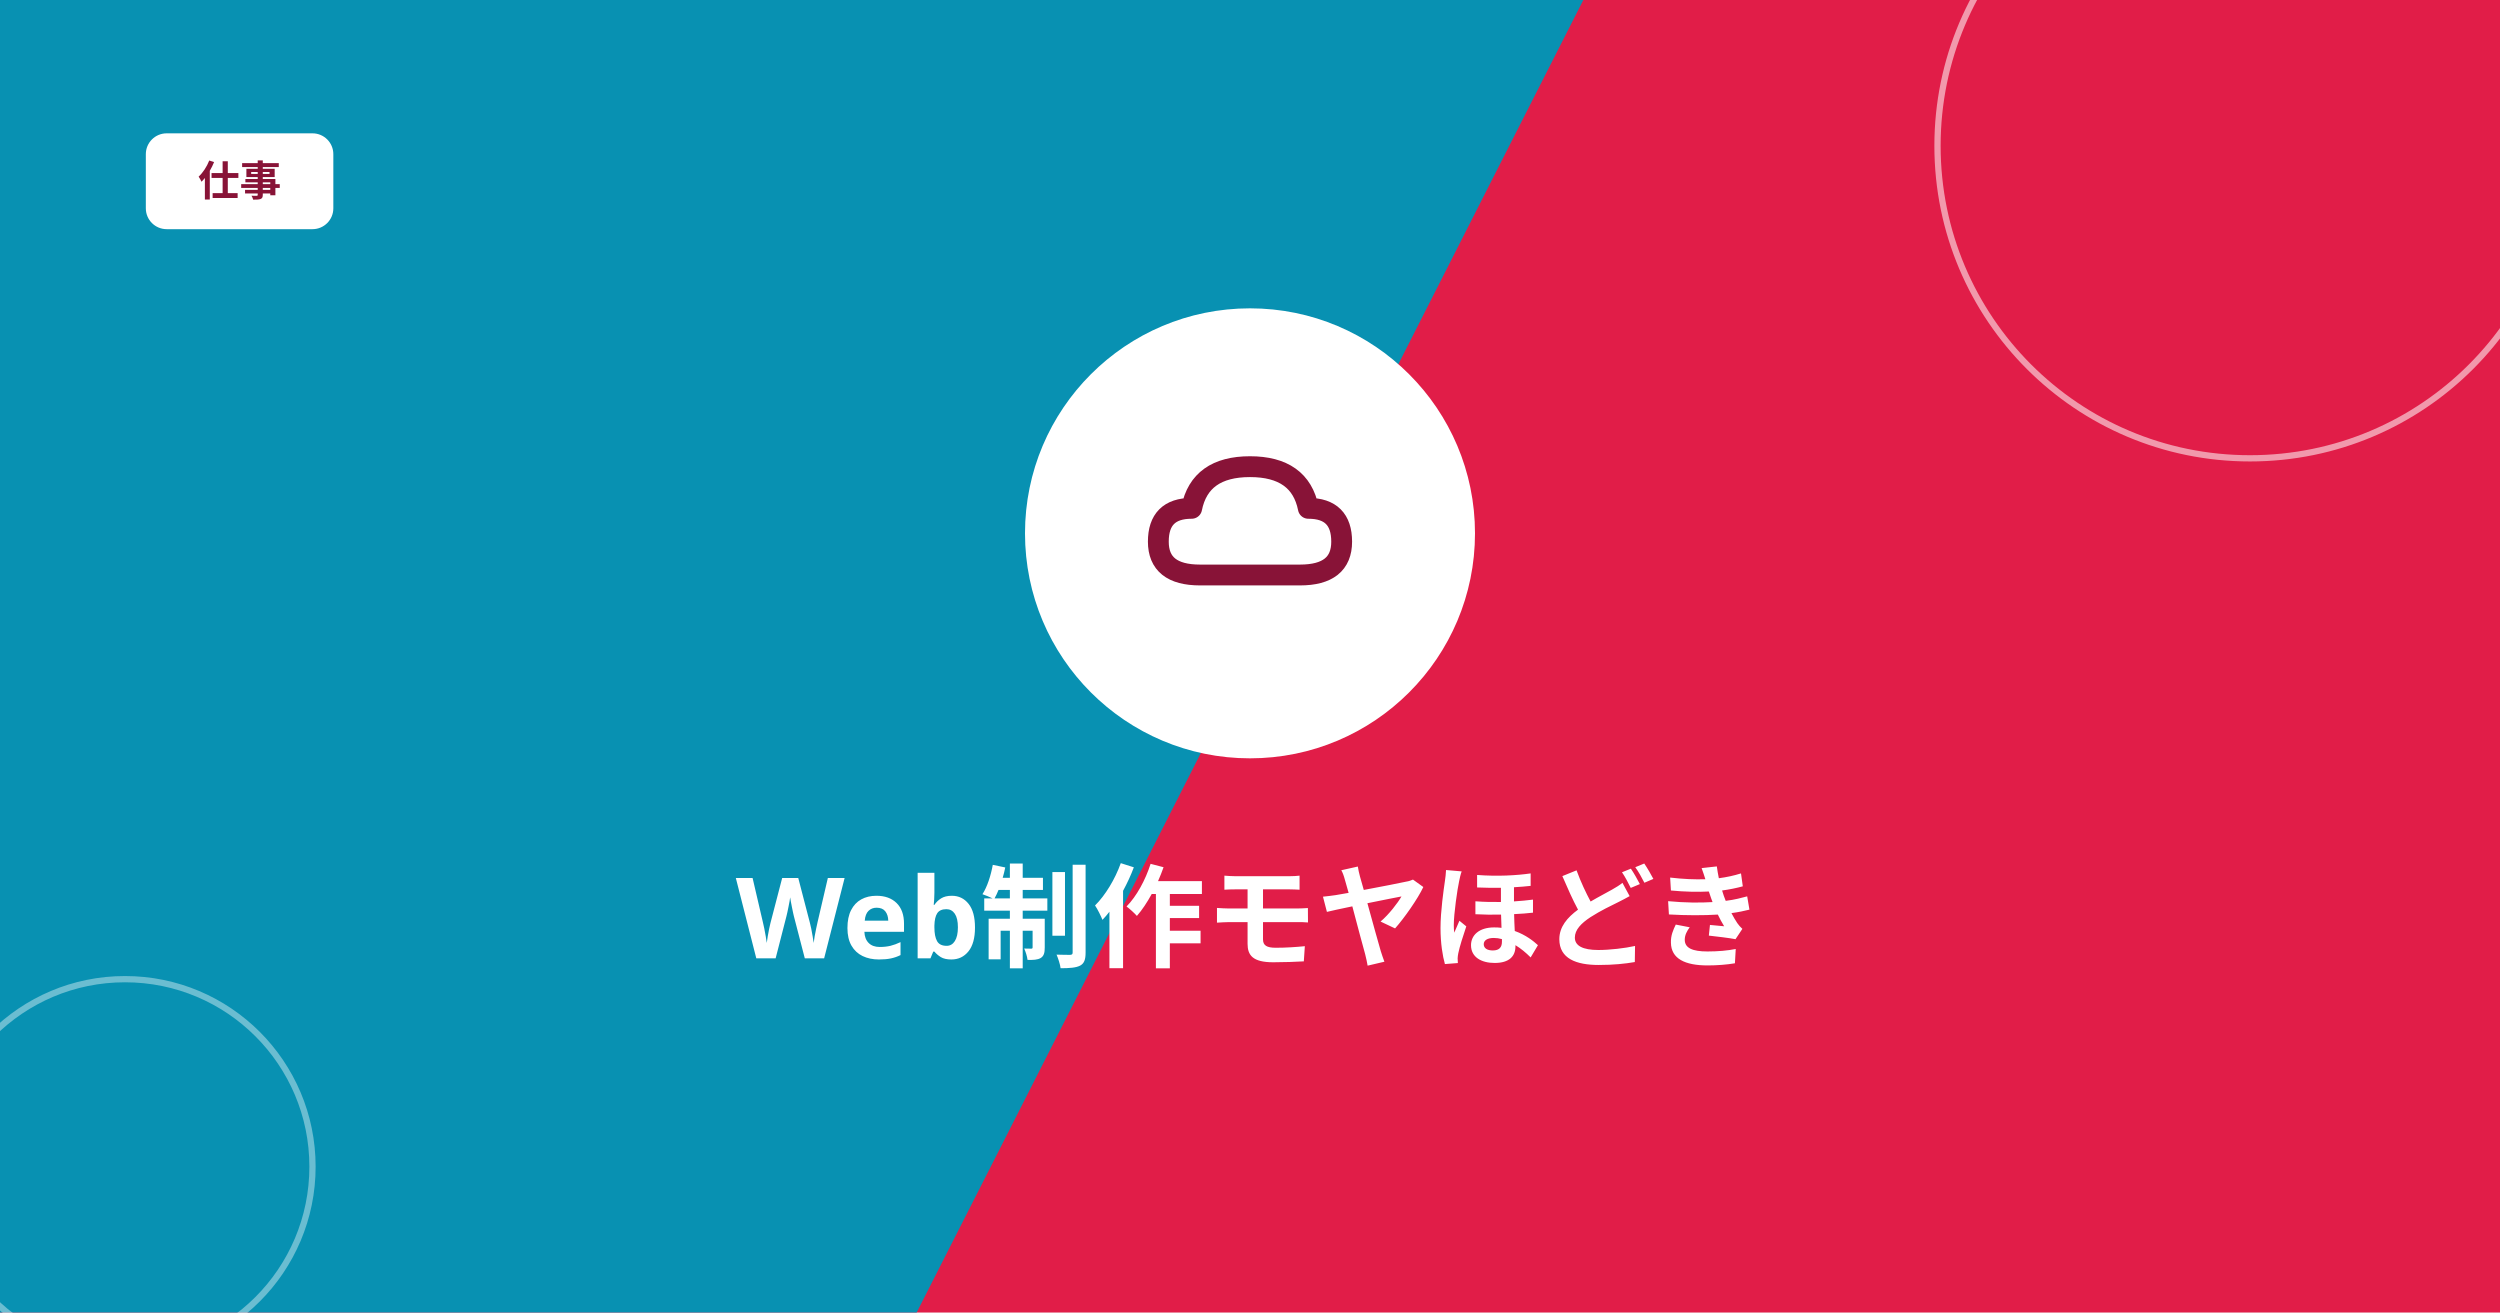
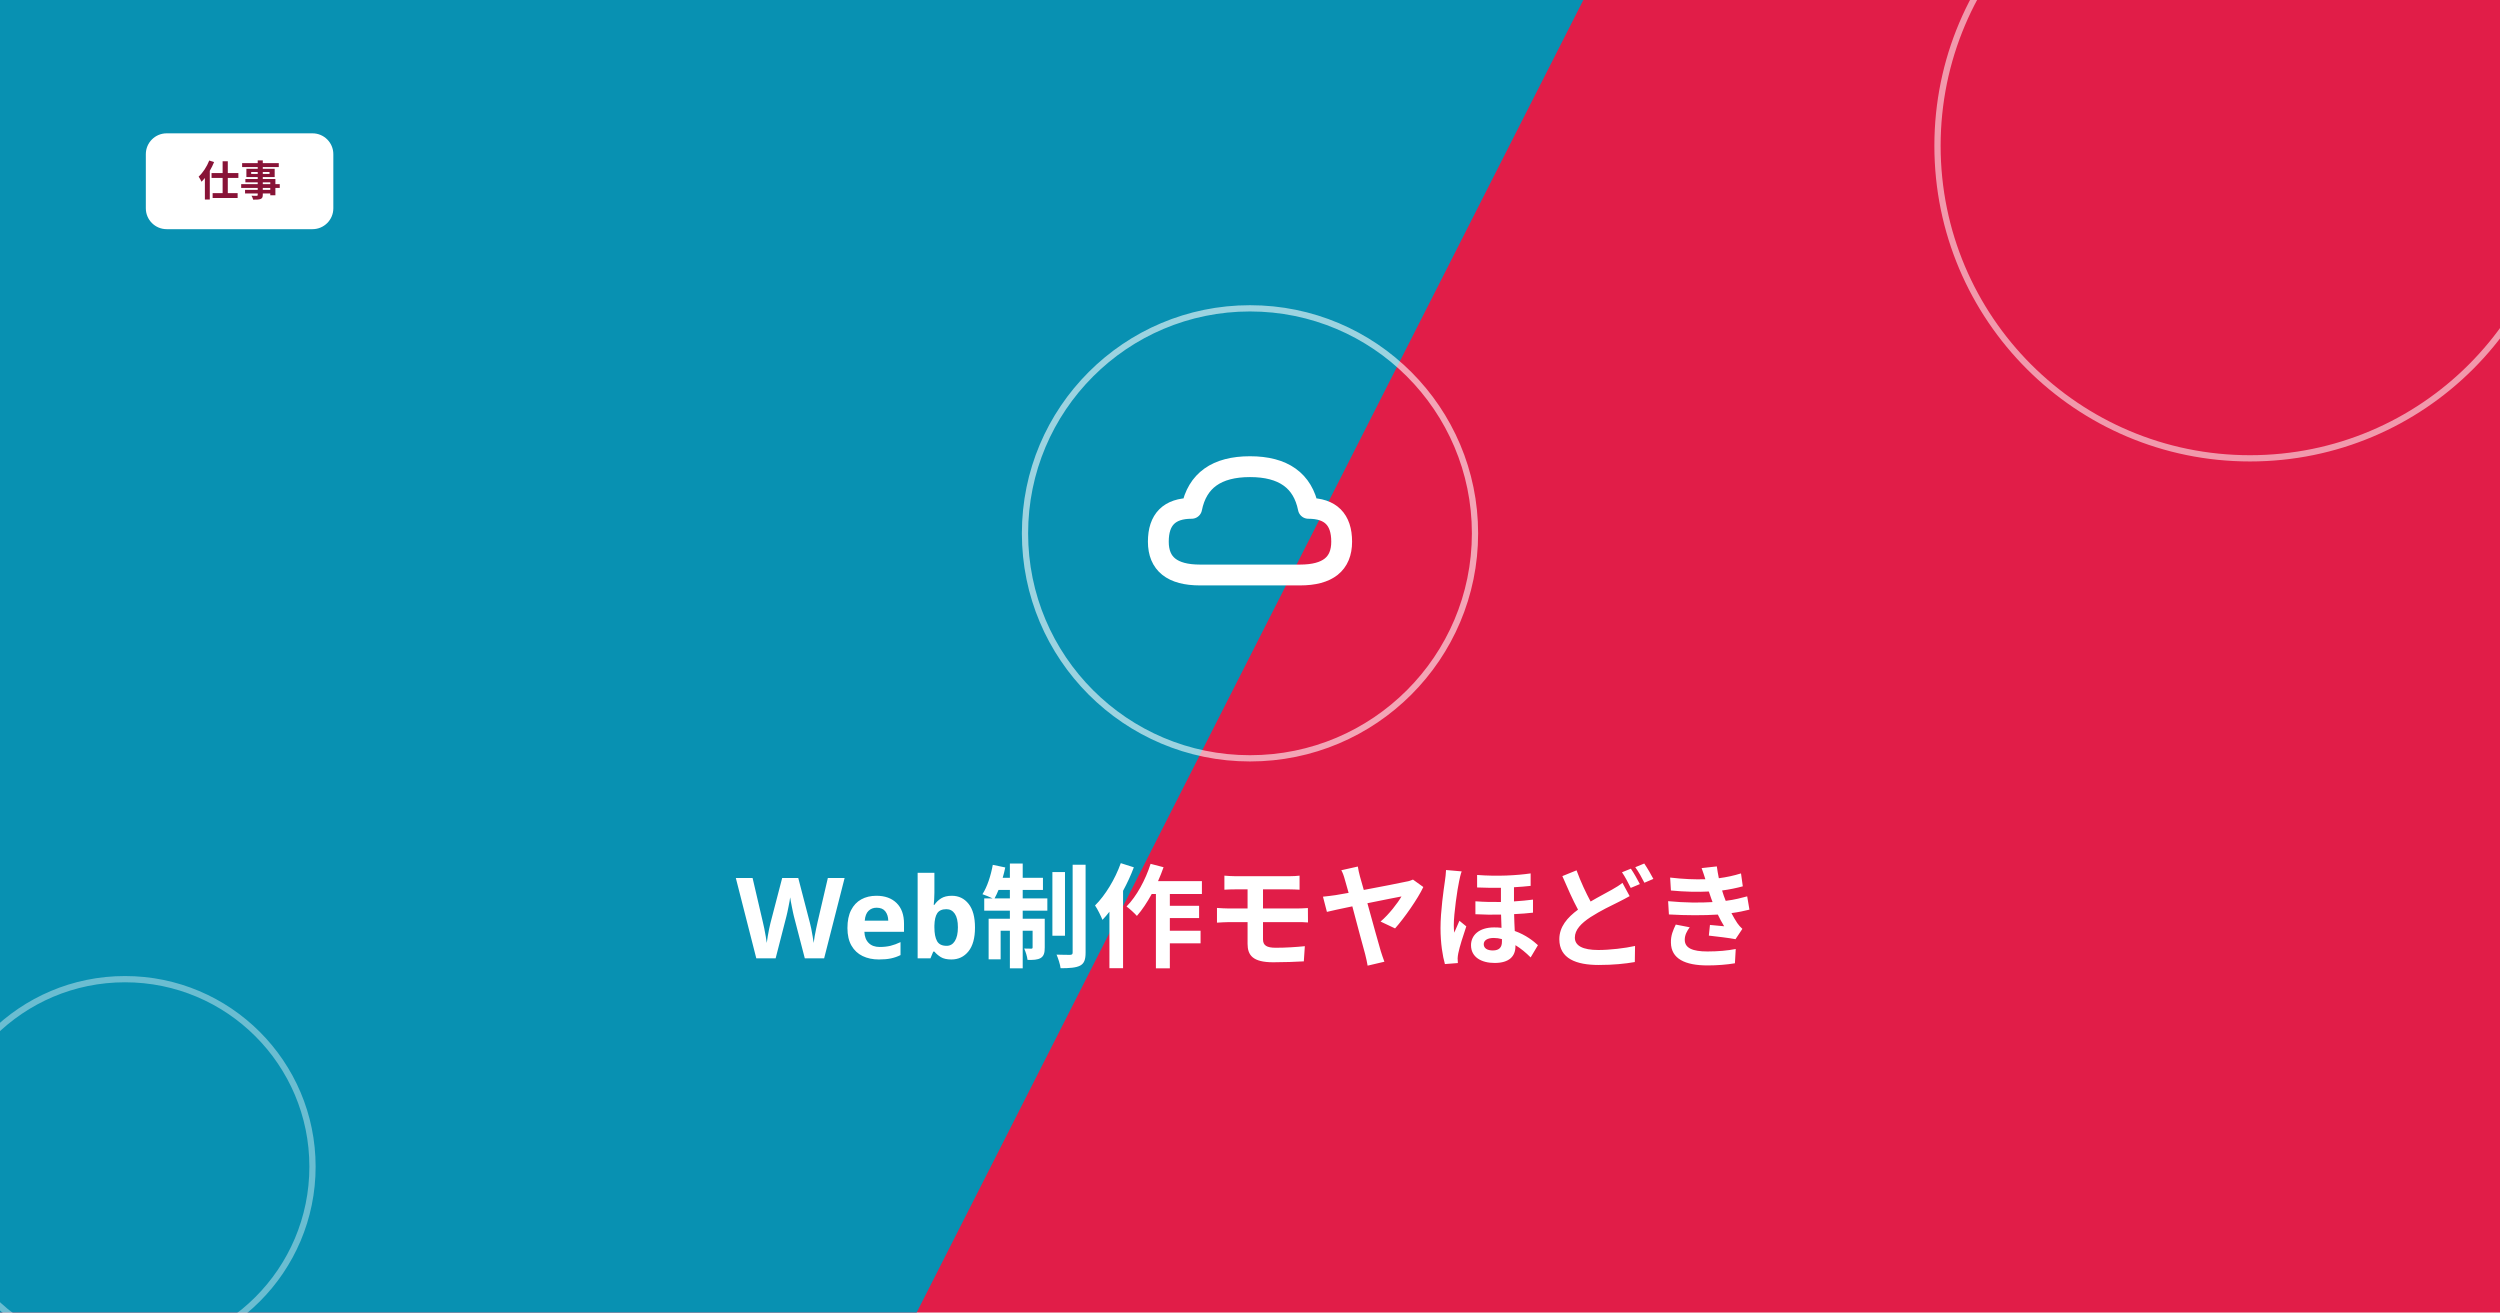
<svg xmlns="http://www.w3.org/2000/svg" viewBox="0 0 1200 630">
  <rect width="1200" height="630" fill="#e11d48" />
  <path d="M0 0 L760 0 L440 630 L0 630 Z" fill="#0891b2" />
  <circle cx="1080" cy="70" r="150" fill="none" stroke="#ffffff" stroke-width="3" opacity="0.55" />
  <circle cx="60" cy="560" r="90" fill="none" stroke="#ffffff" stroke-width="3" opacity="0.4" />
  <rect x="70" y="64" width="90" height="46" rx="10" fill="#ffffff" />
  <text x="115.0" y="94" font-size="20" font-weight="700" fill="#881337" text-anchor="middle" font-family="'Noto Sans JP', sans-serif">仕事</text>
-   <circle cx="600" cy="256" r="108" fill="#ffffff" />
-   <g transform="translate(600 256) scale(2.0) translate(-32 -32)" fill="none" stroke="#881337" stroke-width="5" stroke-linecap="round" stroke-linejoin="round">
+   <circle cx="600" cy="256" r="108" fill="none" stroke="#ffffff" stroke-width="3" opacity="0.6" />
+   <g transform="translate(600 256) scale(2.0) translate(-32 -32)" fill="none" stroke="#ffffff" stroke-width="5" stroke-linecap="round" stroke-linejoin="round">
    <path d="M20 42 Q10 42 10 34 Q10 26 18 26 Q20 16 32 16 Q44 16 46 26 Q54 26 54 34 Q54 42 44 42 Z" />
  </g>
  <text x="600" y="460" font-size="54" font-weight="900" text-anchor="middle" fill="#ffffff" font-family="'Noto Sans JP', sans-serif">Web制作モヤほどき</text>
</svg>
